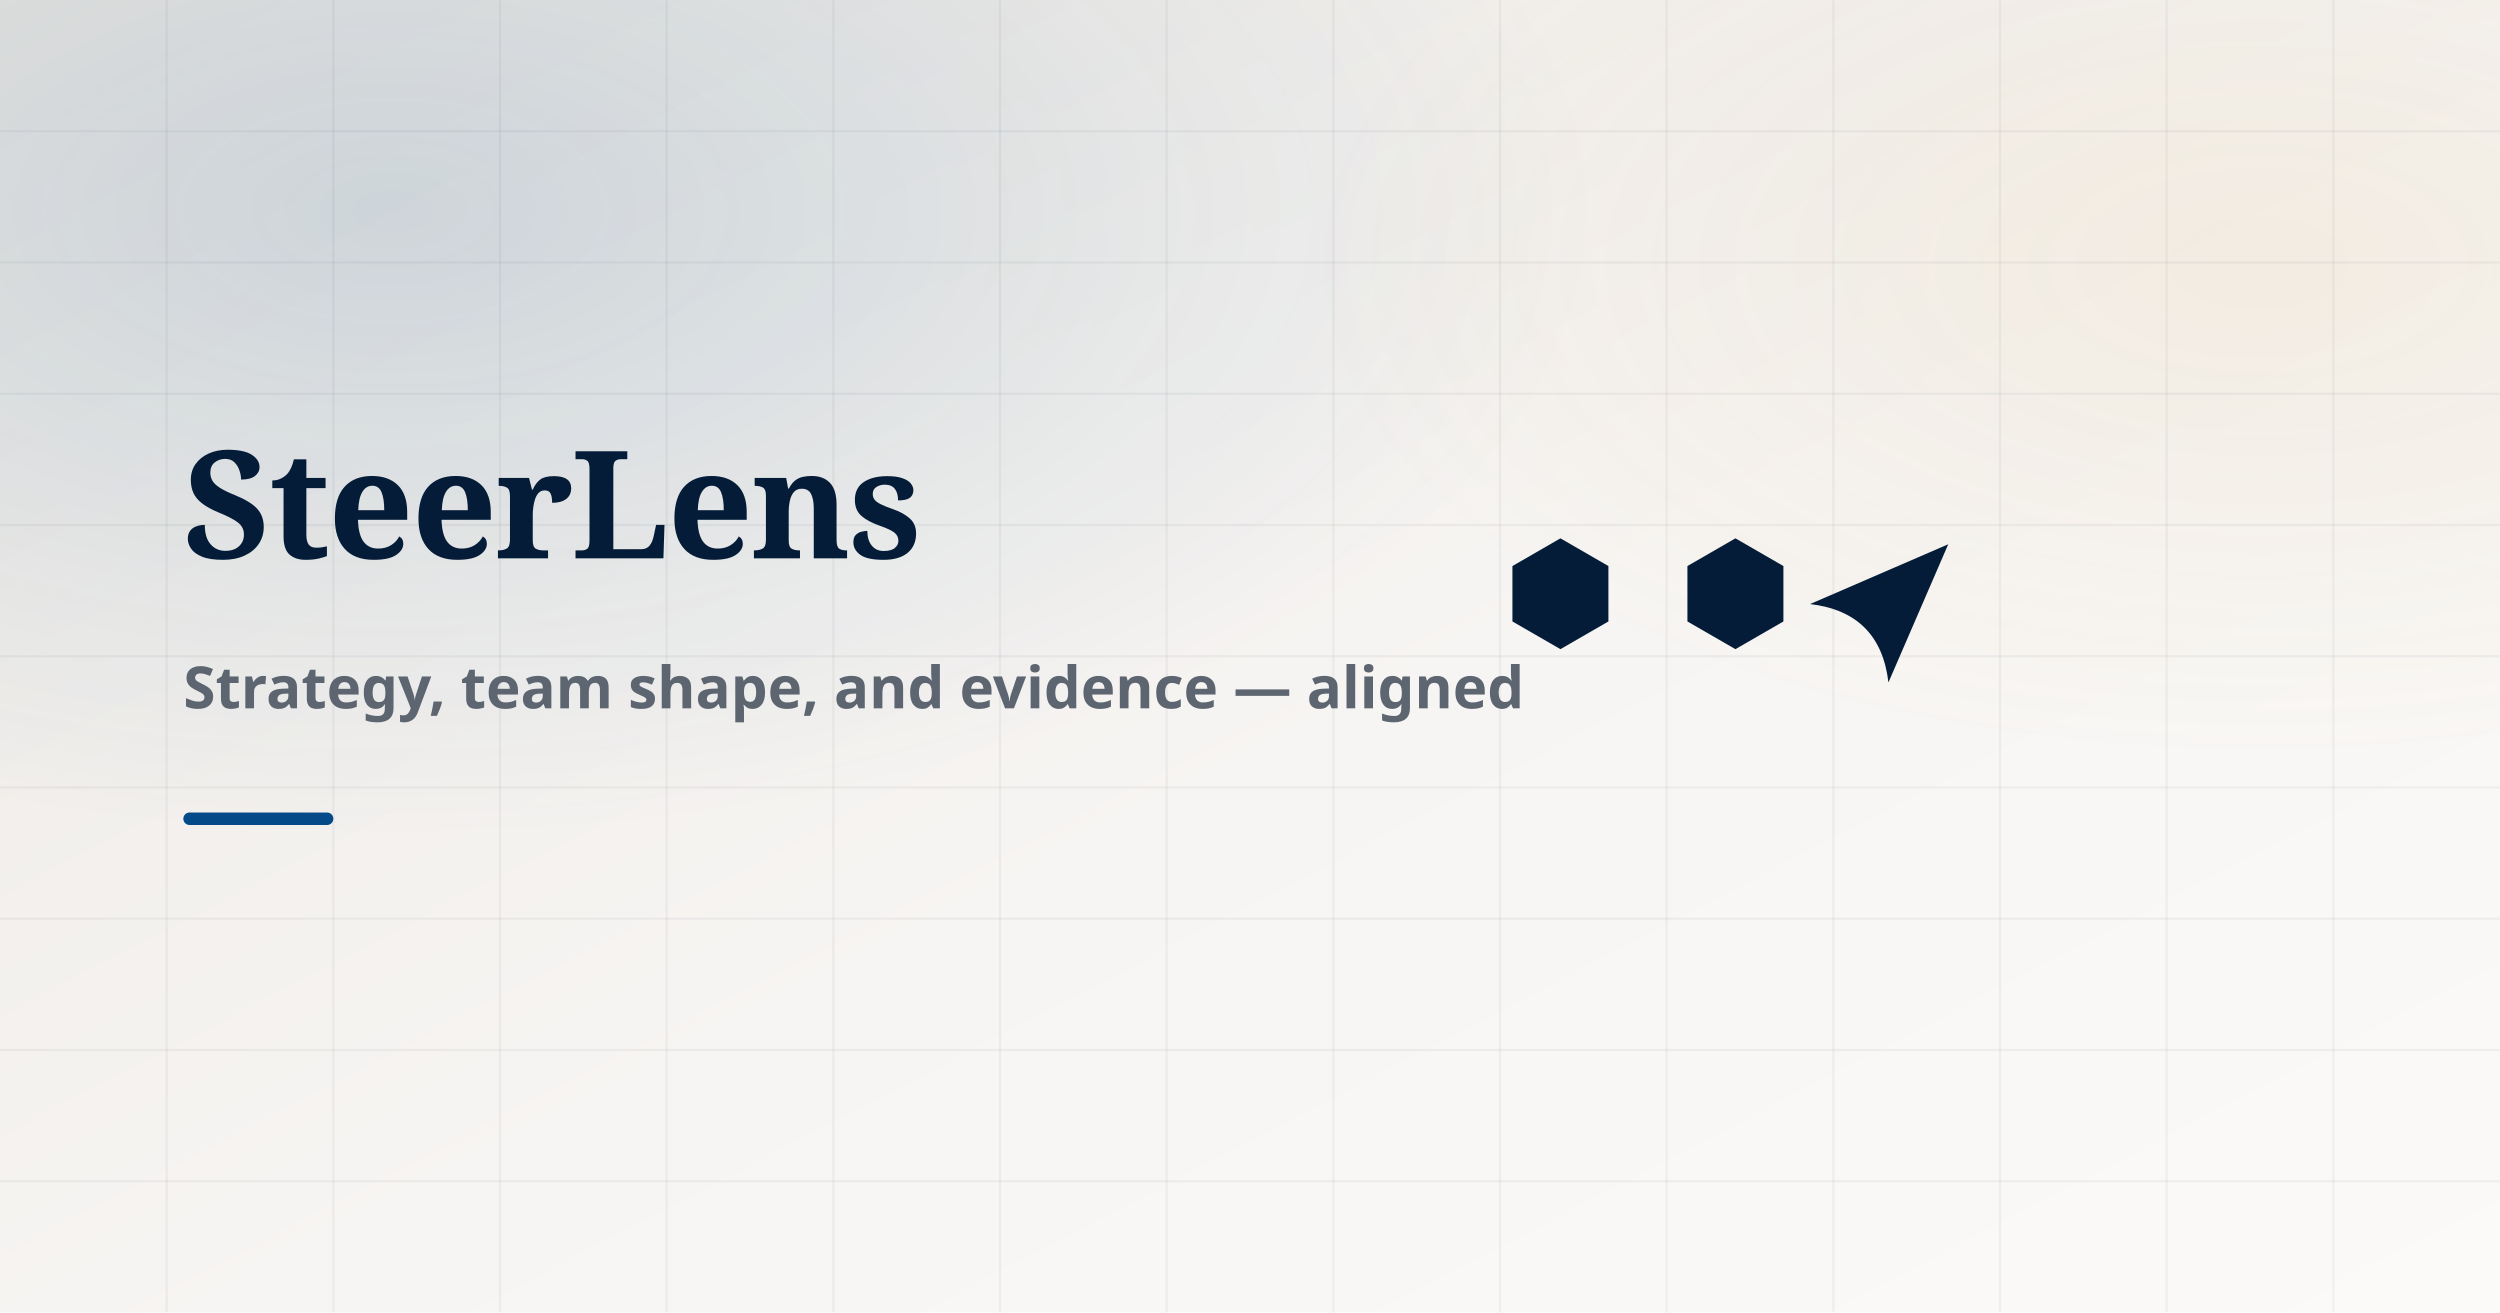
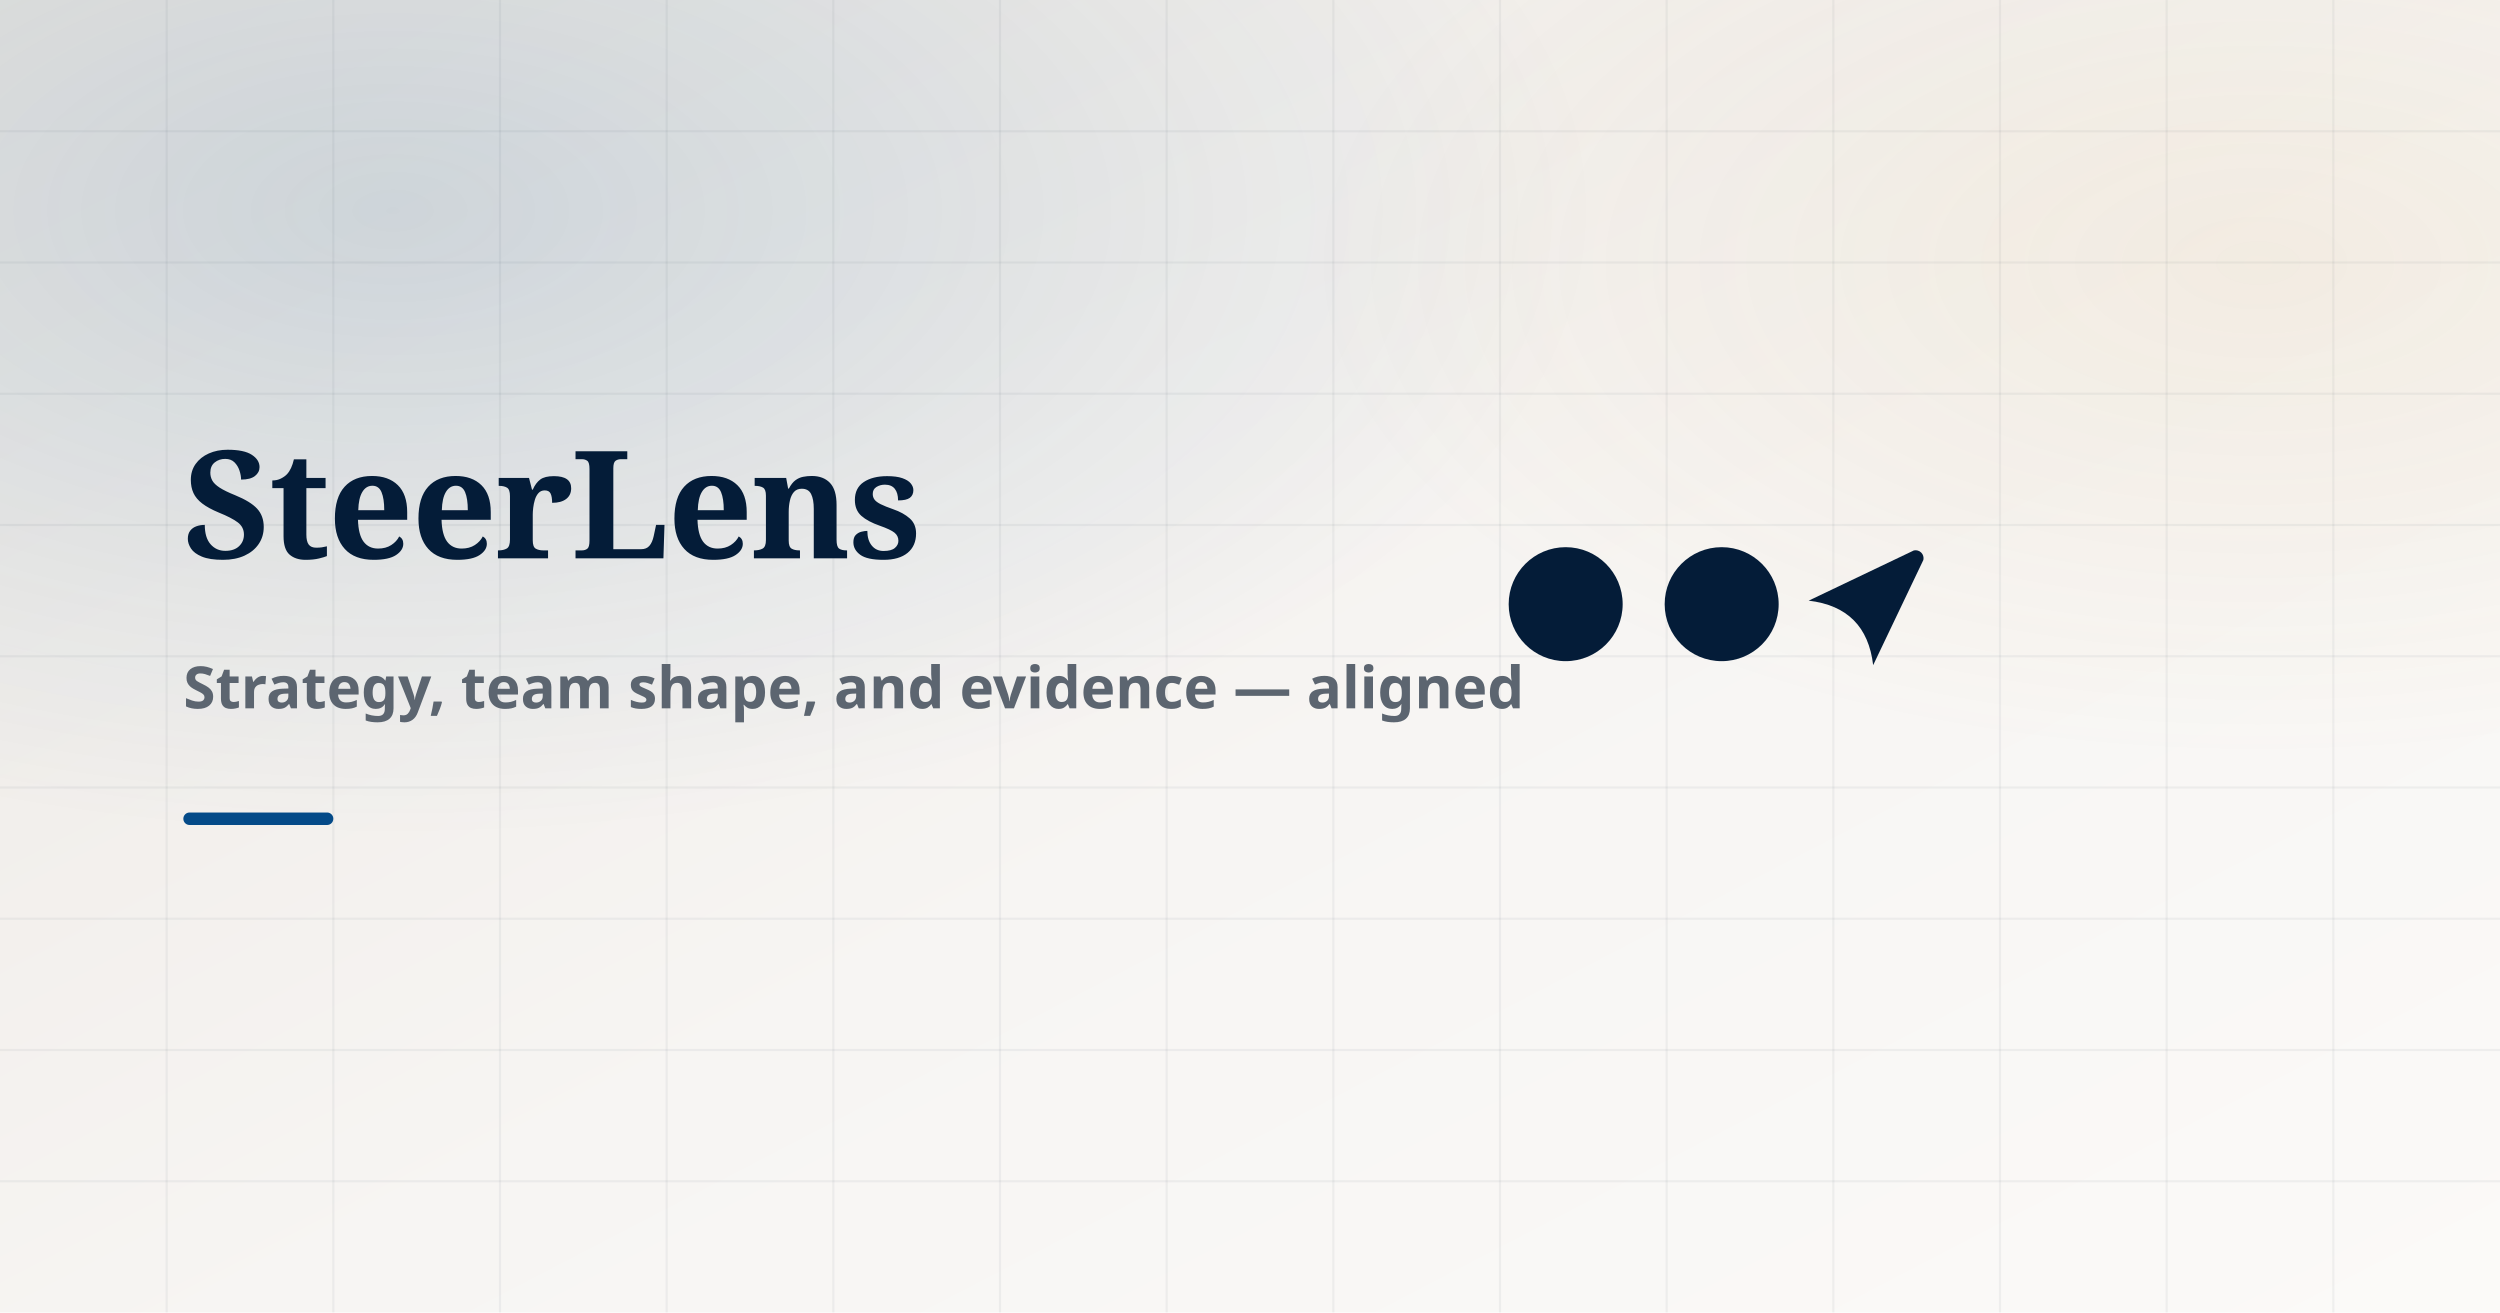
<svg xmlns="http://www.w3.org/2000/svg" viewBox="0 0 1200 630" width="1200" height="630" role="img" aria-label="SteerLens">
  <defs>
    <linearGradient id="bg" x1="0%" y1="0%" x2="100%" y2="100%">
      <stop offset="0%" stop-color="#ebe7e2" />
      <stop offset="55%" stop-color="#f7f5f3" />
      <stop offset="100%" stop-color="#fbfaf8" />
    </linearGradient>
    <radialGradient id="glowOcean" cx="16%" cy="16%" r="48%">
      <stop offset="0%" stop-color="#044a88" stop-opacity="0.14" />
      <stop offset="100%" stop-color="#044a88" stop-opacity="0" />
    </radialGradient>
    <radialGradient id="glowAmber" cx="90%" cy="20%" r="38%">
      <stop offset="0%" stop-color="#b87c18" stop-opacity="0.08" />
      <stop offset="100%" stop-color="#b87c18" stop-opacity="0" />
    </radialGradient>
  </defs>
  <rect width="1200" height="630" fill="url(#bg)" />
  <rect width="1200" height="630" fill="url(#glowOcean)" />
  <rect width="1200" height="630" fill="url(#glowAmber)" />
  <g stroke="#041c38" stroke-opacity="0.05" stroke-width="1">
    <path d="M0 63 H1200 M0 126 H1200 M0 189 H1200 M0 252 H1200 M0 315 H1200 M0 378 H1200 M0 441 H1200 M0 504 H1200 M0 567 H1200" />
    <path d="M80 0 V630 M160 0 V630 M240 0 V630 M320 0 V630 M400 0 V630 M480 0 V630 M560 0 V630 M640 0 V630 M720 0 V630 M800 0 V630 M880 0 V630 M960 0 V630 M1040 0 V630 M1120 0 V630" />
  </g>
-   <g transform="translate(700 215) scale(0.7)">
-     <path fill="#041c38" d="M 70 62 L 102.91 81 L 102.91 119 L 70 138 L 37.09 119 L 37.09 81 Z" />
-     <path fill="#041c38" d="M 190 62 L 222.91 81 L 222.91 119 L 190 138 L 157.09 119 L 157.09 81 Z" />
-     <g transform="translate(302 100) rotate(-45)">
-       <path fill="#041c38" d="M 48 0 L -48 38 Q -18 0 -48 -38 Z" />
+   <g transform="translate(704 218) scale(0.72)">
+     <circle cx="66" cy="100" r="38" fill="#041c38" />
+     <circle cx="170" cy="100" r="38" fill="#041c38" />
+     <g transform="translate(276.65 92) rotate(-45)">
+       <path fill="#041c38" d="M 34.87 -4.48 A 5.32 5.32 0 0 1 34.87 4.48 L -38.4 30.4 Q -14.4 0 -38.4 -30.4 Z" />
    </g>
  </g>
  <text x="88" y="268" font-family="Fraunces, ui-serif, Georgia, serif" font-size="72" font-weight="600" fill="#041c38" letter-spacing="-1">
    SteerLens
  </text>
  <text x="88" y="340" font-family="Plus Jakarta Sans, ui-sans-serif, system-ui, sans-serif" font-size="28" font-weight="600" fill="#5c6570">
    Strategy, team shape, and evidence — aligned
  </text>
  <rect x="88" y="390" width="72" height="6" rx="3" fill="#044a88" />
</svg>
